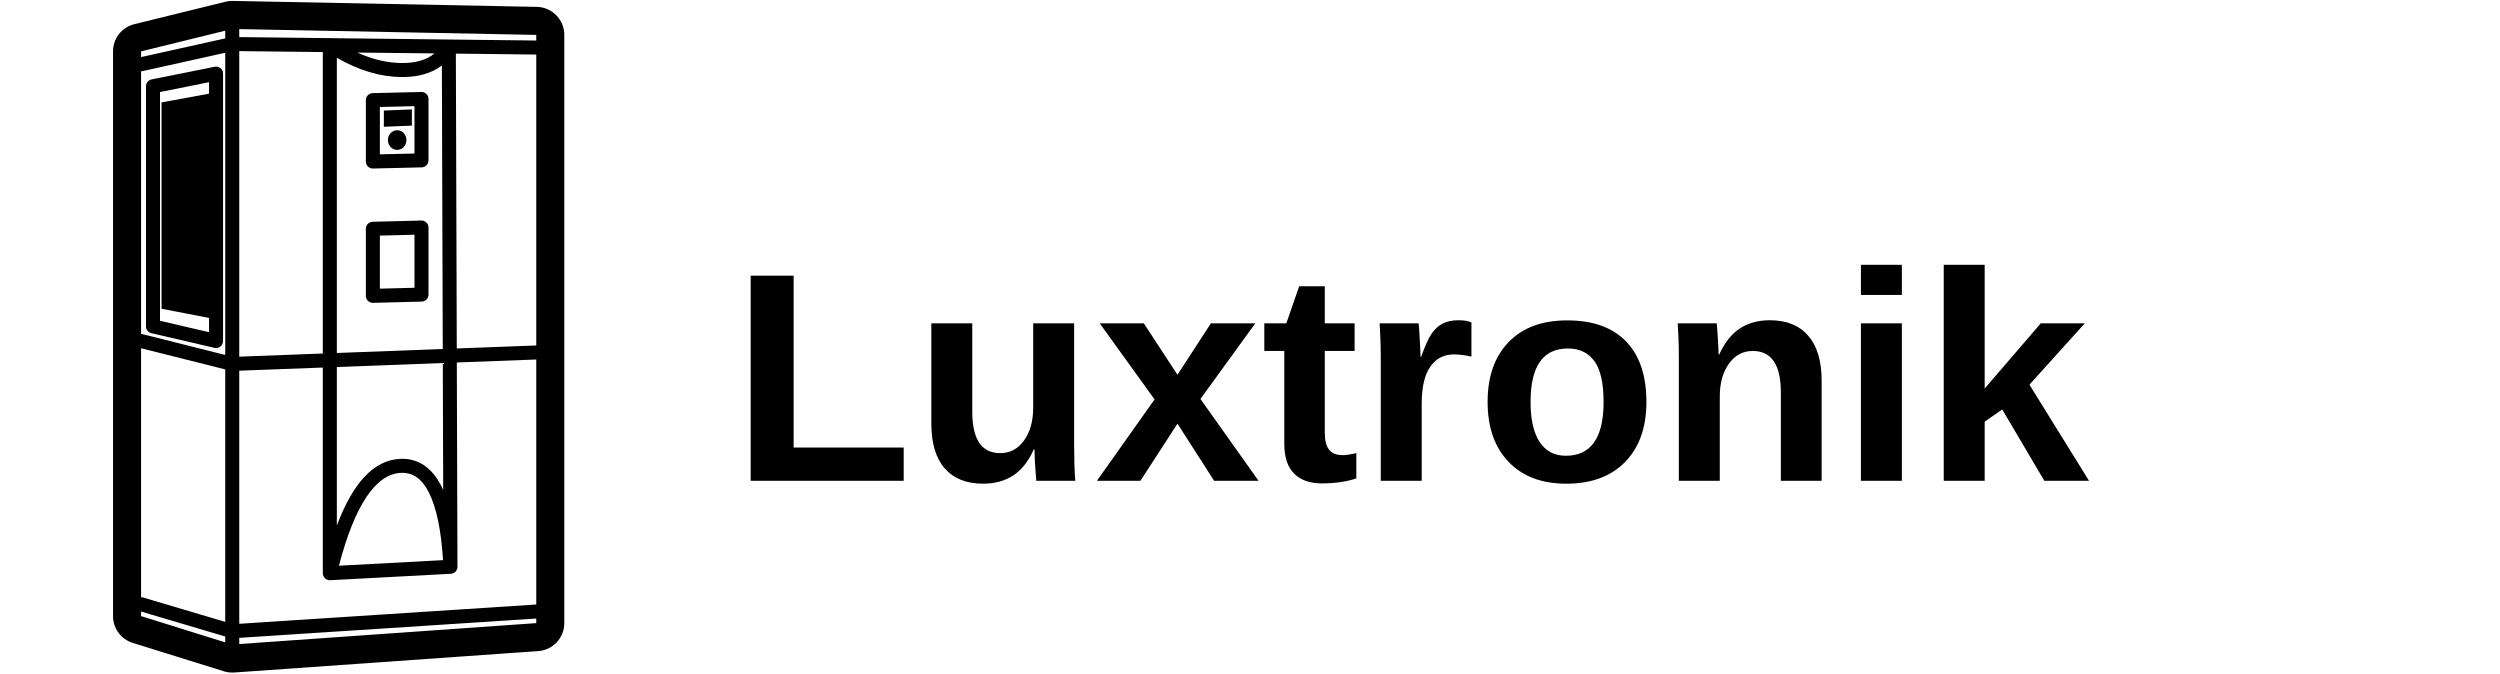
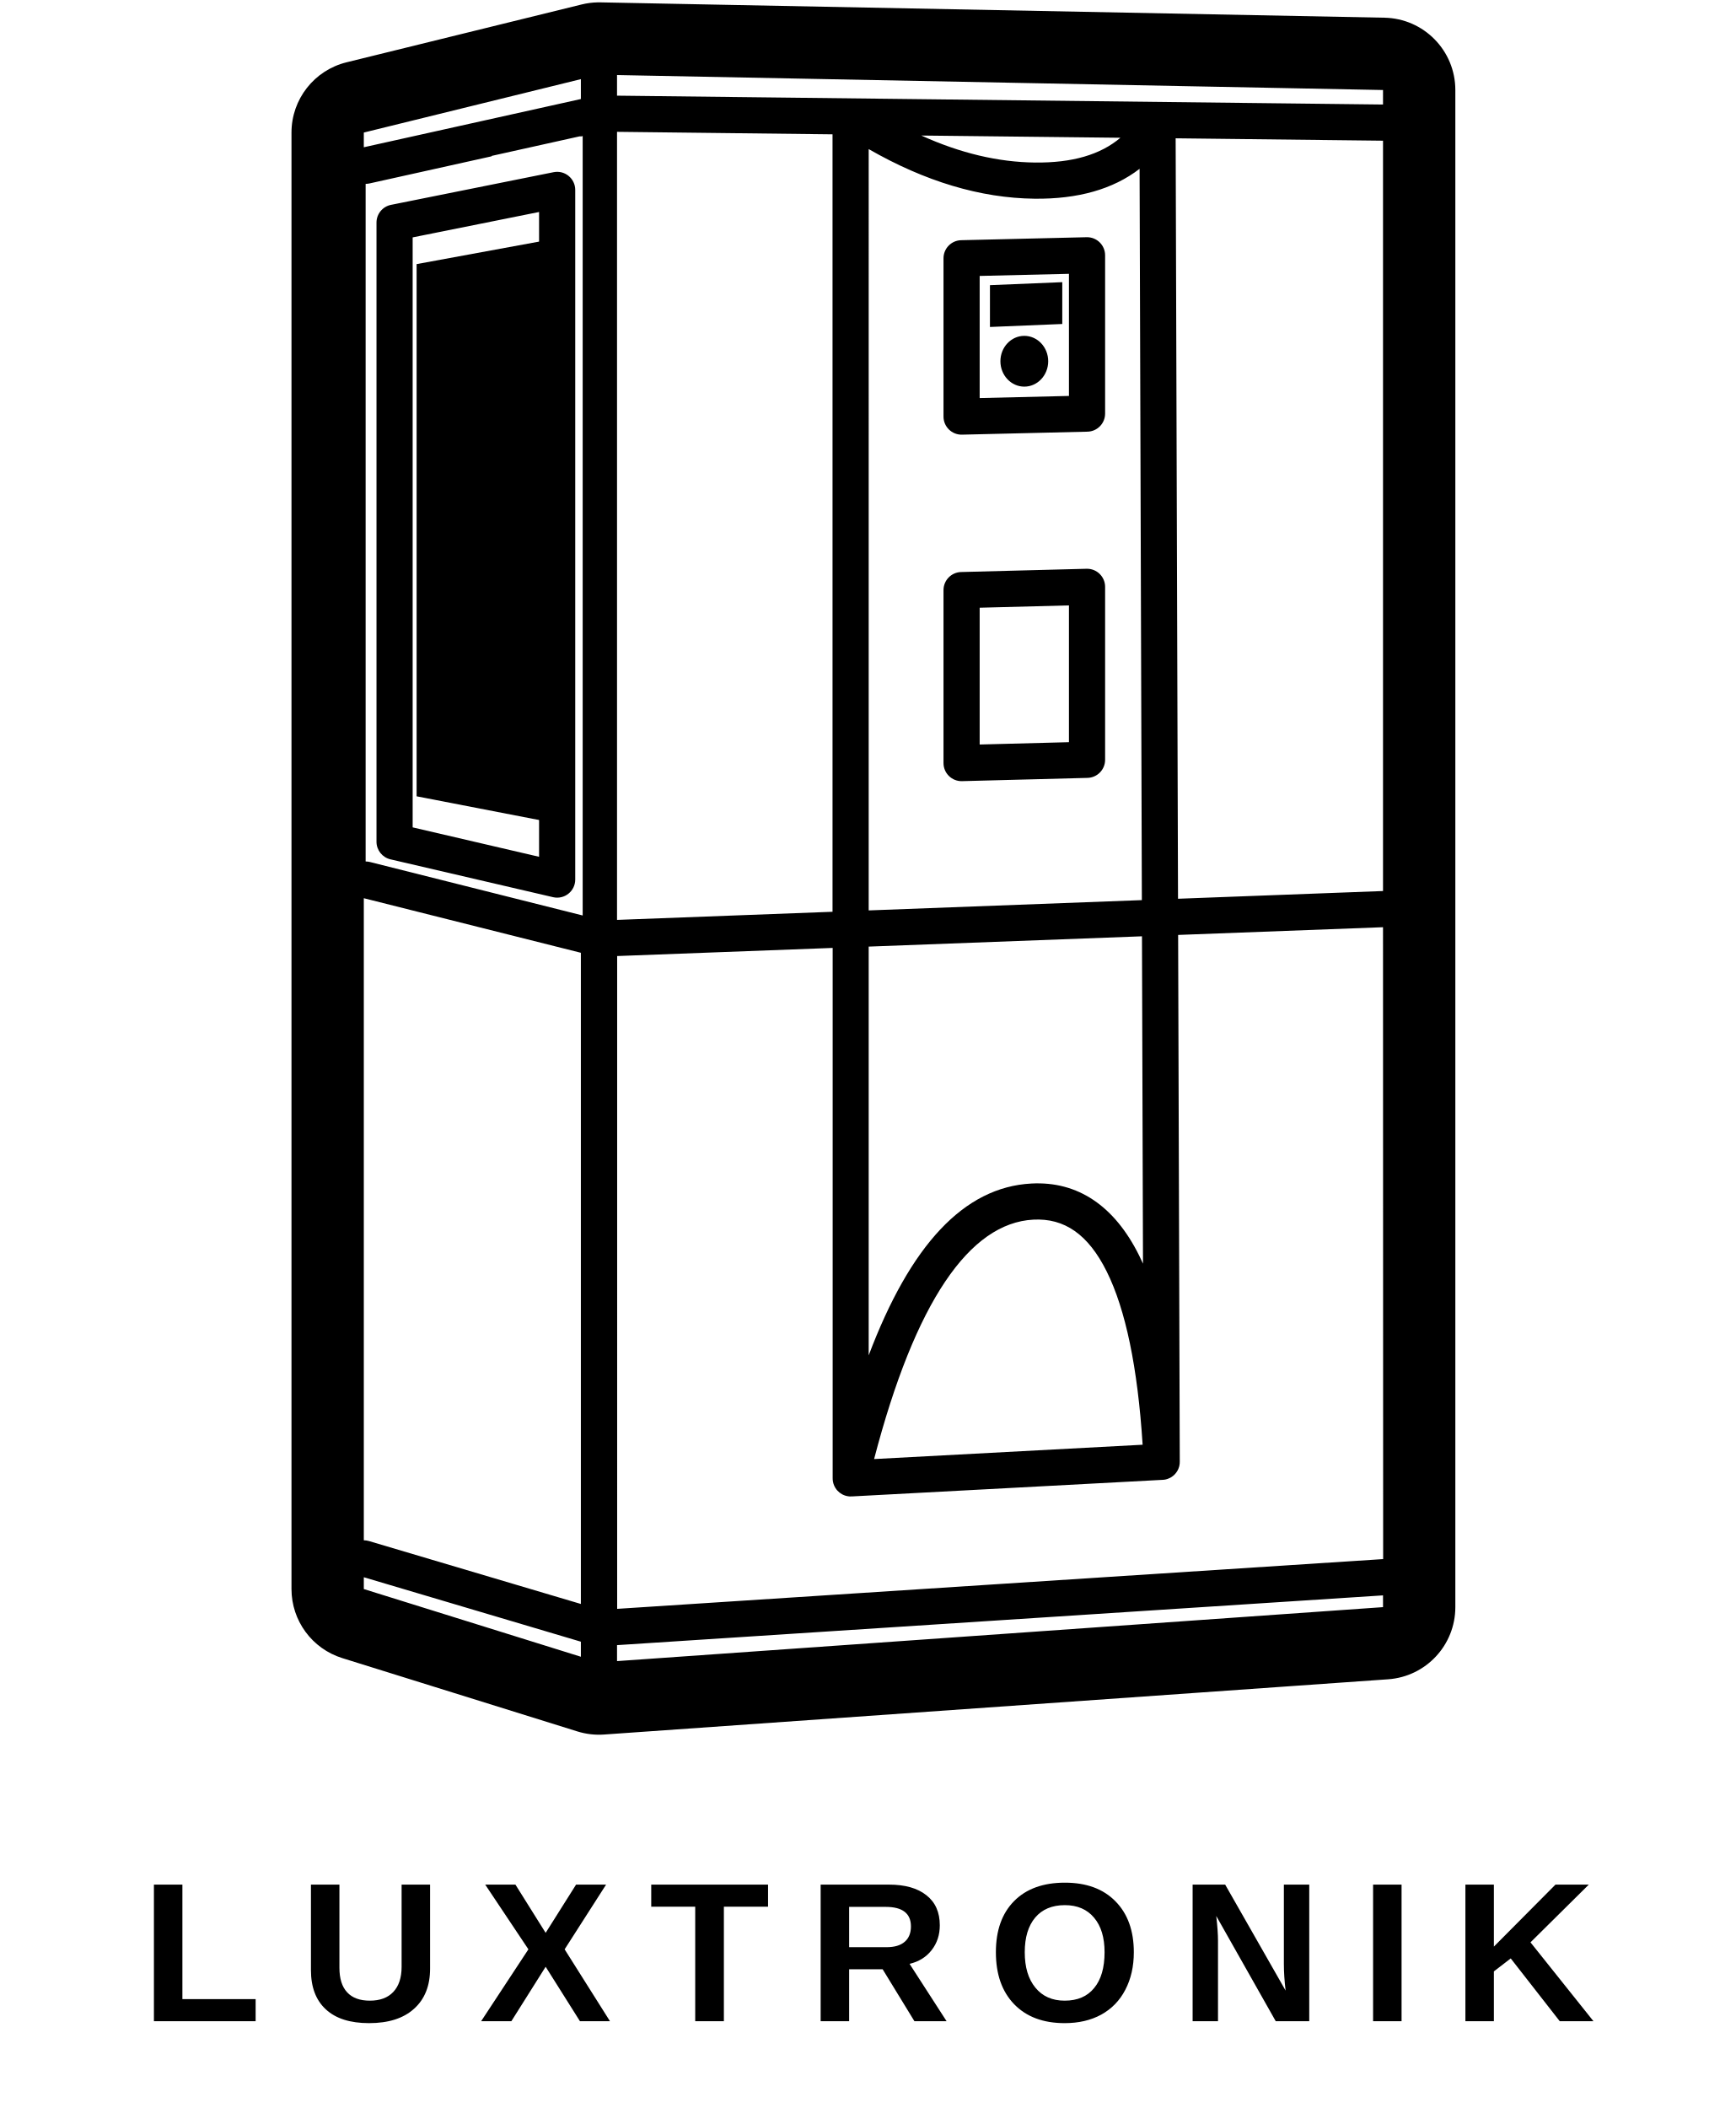
- <svg xmlns="http://www.w3.org/2000/svg" viewBox="0 0 520 140">
-   <g fill="currentColor" fill-rule="evenodd">
-     <g transform="scale(0.14583)">
-       <g fill="#000" fill-rule="evenodd">
-         <path d="m332.034 1.308 433.631 8.482c21.783.426 39.218 18.206 39.218 39.992v838.978c0 21.001-16.24 38.425-37.189 39.901-.184.013-.339.024-.492.035l-.116.008c-.757.053-1.674.118-6.168.434-7.905.557-7.905.557-20.326 1.432-11.615.818-18.963 1.336-26.075 1.837l-.947.067c-.316.022-.631.044-.947.067l-1.162.082-.676.048-.666.047c-10.896.768-23.156 1.631-50.833 3.581-126.476 8.91-126.476 8.91-325.223 22.91-4.97.35-9.962-.231-14.718-1.714l-130.042-40.549c-16.711-5.211-28.093-20.682-28.093-38.187v-805.461c0-18.411 12.567-34.444 30.445-38.842 1.355-.333 1.355-.333 8.128-1.999 3.404-.837 5.586-1.374 7.674-1.888l.892-.22.448-.11.406-.1c3.2-.787 6.9-1.697 14.962-3.681 12.954-3.187 21.484-5.285 29.475-7.251l.996-.245c.331-.082.662-.163.992-.244l1.391-.342c14.139-3.478 28.318-6.966 64.676-15.91 2.898-.713 5.865-1.099 8.846-1.158zm432.849 880.947.649-.041c-41.737 2.711-74.709 4.853-101.929 6.621l-7.623.495c-46.026 2.99-75.12 4.879-103.702 6.736l-5.357.348c-29.178 1.895-58.893 3.825-106.612 6.925-28.818 1.872-40.922 2.658-52.175 3.389l-1.162.075c-7.733.502-15.322.995-27.969 1.817-10.907.708-12.237.795-17.75 1.153l.006 8.83c282.417-19.895 423.625-29.842 423.625-29.842zm-563.67-10.025-.002 6.53 120.041 37.43.001-8.325c-.294-.087-.617-.183-.974-.289-2.881-.855-4.886-1.451-6.7-1.989l-.45-.134-.444-.132c-.147-.044-.294-.087-.441-.131l-.44-.131c-3.451-1.025-7.042-2.091-15.907-4.722-14.792-4.391-23.815-7.07-32.855-9.753l-1.392-.413c-13.325-3.956-27.328-8.113-60.437-17.941zm563.67-359.473-113.31 4.271.907 291.171c.016.791-.06 1.563-.219 2.305-.002.006-.003.012-.004.017l.004-.017c-.018.082-.036.164-.056.245-.006.02-.011.041-.016.061l-.021.084c-.009.036-.019.072-.028.107-.01.034-.019.068-.029.102-.087.311-.189.616-.305.914-.013.034-.027.067-.04.101-.016.042-.033.083-.051.124-.015.035-.03.071-.045.106-.056.131-.115.26-.177.388-.056.115-.113.229-.173.342-.017.031-.033.063-.051.094-.024.045-.049.089-.074.133-.017.03-.034.061-.052.091-.026.044-.052.089-.078.133-.023.038-.046.076-.069.113-.023.037-.045.073-.068.109-.103.162-.21.32-.322.476-.09.125-.182.248-.277.368-.029.036-.057.072-.086.108-.029.035-.058.071-.087.106-.018.021-.036.043-.054.064-.205.242-.422.473-.649.694-.029.029-.059.057-.089.085-.094.089-.19.177-.287.262-.033.029-.065.057-.099.086-.039.033-.079.067-.118.1-.244.203-.498.394-.762.573-.019.013-.038.026-.057.038-.182.122-.368.239-.559.349-.043.024-.086.049-.129.073-.041.024-.083.046-.124.069-.029.015-.057.03-.086.045-.441.233-.902.434-1.38.6-.024.008-.048.016-.072.024l-.049.017c-.304.101-.615.188-.932.26-.024.005-.048.01-.072.016-.047.011-.094.021-.141.03-.052.01-.104.021-.157.031-.012.002-.024.005-.035.007-.073.013-.146.026-.219.038-.044.007-.087.014-.13.02-.043.006-.087.012-.13.018-.149.02-.299.037-.45.05-.035.003-.07.006-.106.009-.072.006-.143.011-.215.015-.014.001-.027.002-.041.002l-.021.001c-.01.001-.021.001-.031.002l-.014-.001-171.773 9.167c-.421.031-.847.036-1.276.012-.024-.002-.047-.003-.07-.005-.061-.003-.122-.007-.183-.012-.039-.003-.078-.006-.116-.01-.034-.003-.069-.007-.104-.01-1.282-.127-2.495-.499-3.591-1.068-.063-.032-.125-.065-.187-.099-.014-.008-.028-.016-.043-.024-.973-.535-1.835-1.223-2.564-2.024-.038-.043-.076-.085-.114-.128-.018-.02-.035-.04-.052-.059-.008-.01-.017-.021-.026-.031l-.112-.133c-.007-.008-.014-.017-.02-.025-.042-.051-.084-.103-.125-.155-.01-.014-.021-.027-.031-.04-.972-1.239-1.659-2.715-1.958-4.33-.124-.663-.182-1.344-.168-2.033l-0-293.147-119.183 4.492.001 361.006c4.504-.293 6.454-.419 16.453-1.069 12.015-.78 19.465-1.264 26.81-1.741l1.16-.075c.696-.045 1.393-.09 2.095-.136l.704-.046.708-.046c10.656-.692 22.998-1.494 49.829-3.237 48.061-3.122 77.858-5.057 107.239-6.966l4.638-.301c46.399-3.014 94.098-6.112 213.346-13.858.217-.014.433-.021.648-.021zm-563.672-16.04 0 355.078c.941 0 1.898.135 2.845.416 59.602 17.693 59.602 17.693 97.531 28.953 8.865 2.632 12.456 3.698 15.907 4.722l.44.131c1.05.312 2.107.626 3.317.985l-0-360.109zm370.253 177.754c-35.24 1.88-65.308 45.278-88.036 132.398l148.51-7.92c-2.742-42.841-9.439-74.823-19.844-95.753-10.259-20.635-23.436-29.643-40.63-28.725zm60.111-156.689-151.14 5.697-0 226.044c23.033-60.984 52.652-93.033 89.963-95.024 25.779-1.375 46.013 12.456 59.604 39.793.73 1.468 1.443 2.978 2.138 4.528zm-290.323-444.88v435.809l119.183-4.492v-429.937zm-20.797 2.527-1.719.382c-22.939 5.096-35.04 7.785-45.902 10.198l-.802.178c-.4.089-.799.178-1.197.266l-1.394.31c-3.247.721-6.472 1.438-9.944 2.209l-3.042.676c-5.711 1.269-12.22 2.715-20.564 4.569-1.201.267-2.306.512-3.326.739l-.854.19c-6.118 1.359-9.059 2.013-11.995 2.665l-.452.1c-2.113.469-4.307.957-7.755 1.723-2.133.474-3.595.799-4.638 1.03l-.333.074c-1.378.306-1.942.431-2.458.546l-.119.026c-.04.009-.079.018-.119.026l-.124.028c-.105.023-.215.048-.336.075-.727.162-1.453.239-2.168.24l-0 374.724c.805.001 1.622.099 2.438.304l117.603 29.562 0-431.018c-.267.059-.533.118-.797.177zm159.981 7.02-.001 421.016 151.077-5.694-1.259-404.416c-14.622 11.29-34.136 16.799-58.074 16.531-29.962-.336-60.56-9.533-91.744-27.437zm169.763-5.97 1.311 420.538 112.997-4.259c.126-.005.252-.007.377-.007l0-414.944c-.039-0-.077-0-.116-.001zm-332.062 28.542v381.385c0 6.438-5.996 11.199-12.266 9.74l-89.916-20.923c-4.529-1.054-7.734-5.09-7.734-9.74v-342.394c0-4.763 3.36-8.866 8.03-9.804.128-.026.238-.048.345-.069l.107-.021c.267-.054.543-.109 1.052-.211l.335-.067c.061-.012.125-.025.192-.039l.52-.104c.474-.095 1.065-.214 1.817-.365l.594-.119c.209-.042.428-.086.658-.132 2.433-.489 3.963-.796 5.451-1.095l.558-.112c.466-.094.939-.189 1.444-.29l.909-.183c1.903-.382 4.376-.879 8.497-1.707 26.226-5.269 26.226-5.269 67.437-13.55 6.19-1.244 11.97 3.49 11.97 9.804zm-20 12.209-.223.045c-15.654 3.145-23.686 4.759-31.319 6.293l-.726.146-.962.193c-6.092 1.224-12.271 2.466-22.237 4.468-4.003.804-6.45 1.296-8.332 1.674l-.63.127-.445.089c-1.671.336-2.984.599-4.888.982l-.154.031v326.264l69.916 16.269zm313.05 207.298v95.652c0 5.422-4.32 9.856-9.74 9.997l-69.376 1.805c-5.623.146-10.26-4.372-10.26-9.997v-95.652c0-5.422 4.32-9.856 9.74-9.997l69.376-1.805c5.623-.146 10.26 4.372 10.26 9.997zm-20 10.263-49.376 1.285v75.645l49.376-1.285zm20-193.614v87.546c0 5.43-4.333 9.868-9.762 9.997l-69.376 1.652c-5.614.134-10.238-4.381-10.238-9.997v-87.546c0-5.43 4.333-9.868 9.762-9.997l69.376-1.652c5.614-.134 10.238 4.381 10.238 9.997zm-20 10.241-49.376 1.175v67.54l49.376-1.176zm-18.783-61.53c20.617.231 36.179-4.338 47.249-13.703l-110.096-1.232c21.548 9.752 42.489 14.707 62.847 14.935zm-371.193-16.589-0 8.135c.607-.135 1.443-.321 2.69-.598l.494-.11c.772-.172 1.686-.375 2.774-.616 3.694-.821 5.949-1.322 8.207-1.823l.452-.1c3.397-.755 7.016-1.559 15.724-3.493 3.165-.703 6.066-1.348 8.76-1.946l1.449-.322c3.811-.847 7.205-1.601 10.356-2.301l2.295-.51c4.152-.923 7.933-1.762 11.785-2.618l.926-.206c9.125-2.027 18.848-4.187 35-7.776l2.53-.562c4.911-1.091 10.396-2.31 16.599-3.688l-.001-10.996c-80.027 19.687-120.04 29.53-120.04 29.53zm140.041-31.797v11.399l423.631 4.904.001-8.022z" fill-rule="nonzero" />
-         <path d="m230.406 146.055v294.307l71 13.747v-321.103c-47.333 8.699-71 13.049-71 13.049z" />
-         <path d="m547.498 157.695 40-1.652v23.125l-40 1.652z" />
-         <ellipse cx="566.498" cy="199.772" rx="13.215" ry="14.04" />
-       </g>
-     </g>
-     <text x="152" y="100" font-family="'Arial Black', 'Arial Bold', Arial, sans-serif" font-weight="900" font-size="62" fill="currentColor">Luxtronik</text>
+ <svg xmlns="http://www.w3.org/2000/svg" viewBox="0 0 140 170" fill="currentColor" fill-rule="evenodd">
+   <g transform="scale(0.14583)">
+     <path d="m332.034 1.308 433.631 8.482c21.783.426 39.218 18.206 39.218 39.992v838.978c0 21.001-16.24 38.425-37.189 39.901-.184.013-.339.024-.492.035l-.116.008c-.757.053-1.674.118-6.168.434-7.905.557-7.905.557-20.326 1.432-11.615.818-18.963 1.336-26.075 1.837l-.947.067c-.316.022-.631.044-.947.067l-1.162.082-.676.048-.666.047c-10.896.768-23.156 1.631-50.833 3.581-126.476 8.91-126.476 8.91-325.223 22.91-4.97.35-9.962-.231-14.718-1.714l-130.042-40.549c-16.711-5.211-28.093-20.682-28.093-38.187v-805.461c0-18.411 12.567-34.444 30.445-38.842 1.355-.333 1.355-.333 8.128-1.999 3.404-.837 5.586-1.374 7.674-1.888l.892-.22.448-.11.406-.1c3.2-.787 6.9-1.697 14.962-3.681 12.954-3.187 21.484-5.285 29.475-7.251l.996-.245c.331-.082.662-.163.992-.244l1.391-.342c14.139-3.478 28.318-6.966 64.676-15.91 2.898-.713 5.865-1.099 8.846-1.158zm432.849 880.947.649-.041c-41.737 2.711-74.709 4.853-101.929 6.621l-7.623.495c-46.026 2.99-75.12 4.879-103.702 6.736l-5.357.348c-29.178 1.895-58.893 3.825-106.612 6.925-28.818 1.872-40.922 2.658-52.175 3.389l-1.162.075c-7.733.502-15.322.995-27.969 1.817-10.907.708-12.237.795-17.75 1.153l.006 8.83c282.417-19.895 423.625-29.842 423.625-29.842zm-563.67-10.025-.002 6.53 120.041 37.43.001-8.325c-.294-.087-.617-.183-.974-.289-2.881-.855-4.886-1.451-6.7-1.989l-.45-.134-.444-.132c-.147-.044-.294-.087-.441-.131l-.44-.131c-3.451-1.025-7.042-2.091-15.907-4.722-14.792-4.391-23.815-7.07-32.855-9.753l-1.392-.413c-13.325-3.956-27.328-8.113-60.437-17.941zm563.67-359.473-113.31 4.271.907 291.171c.016.791-.06 1.563-.219 2.305-.018.082-.036.164-.056.245-.006.02-.011.041-.016.061l-.021.084c-.009.036-.019.072-.028.107-.01.034-.019.068-.029.102-.087.311-.189.616-.305.914-.013.034-.027.067-.04.101-.016.042-.033.083-.051.124-.015.035-.03.071-.045.106-.056.131-.115.26-.177.388-.056.115-.113.229-.173.342-.017.031-.033.063-.051.094-.024.045-.049.089-.074.133-.017.03-.034.061-.052.091-.026.044-.052.089-.078.133-.023.038-.046.076-.069.113-.023.037-.045.073-.068.109-.103.162-.21.32-.322.476-.09.125-.182.248-.277.368-.029.036-.057.072-.086.108-.029.035-.058.071-.087.106-.018.021-.036.043-.054.064-.205.242-.422.473-.649.694-.029.029-.059.057-.089.085-.094.089-.19.177-.287.262-.033.029-.065.057-.099.086-.039.033-.079.067-.118.1-.244.203-.498.394-.762.573-.019.013-.038.026-.057.038-.182.122-.368.239-.559.349-.043.024-.086.049-.129.073-.041.024-.083.046-.124.069-.029.015-.057.03-.086.045-.441.233-.902.434-1.38.6l-.049.017c-.304.101-.615.188-.932.26l-.072.016c-.047.011-.094.021-.141.03-.052.01-.104.021-.157.031l-.035.007c-.073.013-.146.026-.219.038l-.13.02-.13.018c-.149.02-.299.037-.45.05l-.106.009c-.072.006-.143.011-.215.015l-.041.002-.021.001-.031.002-.014-.001-171.773 9.167c-.421.031-.847.036-1.276.012l-.07-.005c-.061-.003-.122-.007-.183-.012l-.116-.01-.104-.01c-1.282-.127-2.495-.499-3.591-1.068l-.187-.099-.043-.024c-.973-.535-1.835-1.223-2.564-2.024l-.114-.128-.052-.059-.026-.031-.112-.133-.02-.025-.125-.155-.031-.04c-.972-1.239-1.659-2.715-1.958-4.33-.124-.663-.182-1.344-.168-2.033l-0-293.147-119.183 4.492.001 361.006c4.504-.293 6.454-.419 16.453-1.069 12.015-.78 19.465-1.264 26.81-1.741l1.16-.075c.696-.045 1.393-.09 2.095-.136l.704-.046.708-.046c10.656-.692 22.998-1.494 49.829-3.237 48.061-3.122 77.858-5.057 107.239-6.966l4.638-.301c46.399-3.014 94.098-6.112 213.346-13.858.217-.014.433-.021.648-.021zm-563.672-16.04 0 355.078c.941 0 1.898.135 2.845.416 59.602 17.693 59.602 17.693 97.531 28.953 8.865 2.632 12.456 3.698 15.907 4.722l.44.131c1.05.312 2.107.626 3.317.985l-0-360.109zm370.253 177.754c-35.24 1.88-65.308 45.278-88.036 132.398l148.51-7.92c-2.742-42.841-9.439-74.823-19.844-95.753-10.259-20.635-23.436-29.643-40.63-28.725zm60.111-156.689-151.14 5.697-0 226.044c23.033-60.984 52.652-93.033 89.963-95.024 25.779-1.375 46.013 12.456 59.604 39.793.73 1.468 1.443 2.978 2.138 4.528zm-290.323-444.88v435.809l119.183-4.492v-429.937zm-20.797 2.527-1.719.382c-22.939 5.096-35.04 7.785-45.902 10.198l-.802.178-.197.266-1.394.31c-3.247.721-6.472 1.438-9.944 2.209l-3.042.676c-5.711 1.269-12.22 2.715-20.564 4.569-1.201.267-2.306.512-3.326.739l-.854.19c-6.118 1.359-9.059 2.013-11.995 2.665l-.452.1c-2.113.469-4.307.957-7.755 1.723-2.133.474-3.595.799-4.638 1.03l-.333.074c-1.378.306-1.942.431-2.458.546l-.119.026-.119.026-.124.028c-.105.023-.215.048-.336.075-.727.162-1.453.239-2.168.24l-0 374.724c.805.001 1.622.099 2.438.304l117.603 29.562 0-431.018c-.267.059-.533.118-.797.177zm159.981 7.02-.001 421.016 151.077-5.694-1.259-404.416c-14.622 11.29-34.136 16.799-58.074 16.531-29.962-.336-60.56-9.533-91.744-27.437zm169.763-5.97 1.311 420.538 112.997-4.259c.126-.005.252-.007.377-.007l0-414.944zm-332.062 28.542v381.385c0 6.438-5.996 11.199-12.266 9.74l-89.916-20.923c-4.529-1.054-7.734-5.09-7.734-9.74v-342.394c0-4.763 3.36-8.866 8.03-9.804l.345-.069.107-.021c.267-.054.543-.109 1.052-.211l.335-.067.192-.039.52-.104c.474-.095 1.065-.214 1.817-.365l.594-.119c.209-.042.428-.086.658-.132 2.433-.489 3.963-.796 5.451-1.095l.558-.112c.466-.094.939-.189 1.444-.29l.909-.183c1.903-.382 4.376-.879 8.497-1.707 26.226-5.269 26.226-5.269 67.437-13.55 6.19-1.244 11.97 3.49 11.97 9.804zm-20 12.209-.223.045c-15.654 3.145-23.686 4.759-31.319 6.293l-.726.146-.962.193c-6.092 1.224-12.271 2.466-22.237 4.468-4.003.804-6.45 1.296-8.332 1.674l-.63.127-.445.089c-1.671.336-2.984.599-4.888.982l-.154.031v326.264l69.916 16.269zm313.05 207.298v95.652c0 5.422-4.32 9.856-9.74 9.997l-69.376 1.805c-5.623.146-10.26-4.372-10.26-9.997v-95.652c0-5.422 4.32-9.856 9.74-9.997l69.376-1.805c5.623-.146 10.26 4.372 10.26 9.997zm-20 10.263-49.376 1.285v75.645l49.376-1.285zm20-193.614v87.546c0 5.43-4.333 9.868-9.762 9.997l-69.376 1.652c-5.614.134-10.238-4.381-10.238-9.997v-87.546c0-5.43 4.333-9.868 9.762-9.997l69.376-1.652c5.614-.134 10.238 4.381 10.238 9.997zm-20 10.241-49.376 1.175v67.54l49.376-1.176zm-18.783-61.53c20.617.231 36.179-4.338 47.249-13.703l-110.096-1.232c21.548 9.752 42.489 14.707 62.847 14.935zm-371.193-16.589-0 8.135c.607-.135 1.443-.321 2.69-.598l.494-.11c.772-.172 1.686-.375 2.774-.616 3.694-.821 5.949-1.322 8.207-1.823l.452-.1c3.397-.755 7.016-1.559 15.724-3.493 3.165-.703 6.066-1.348 8.76-1.946l1.449-.322c3.811-.847 7.205-1.601 10.356-2.301l2.295-.51c4.152-.923 7.933-1.762 11.785-2.618l.926-.206c9.125-2.027 18.848-4.187 35-7.776l2.53-.562c4.911-1.091 10.396-2.31 16.599-3.688l-.001-10.996c-80.027 19.687-120.04 29.53-120.04 29.53zm140.041-31.797v11.399l423.631 4.904.001-8.022z" fill-rule="nonzero" />
+     <path d="m230.406 146.055v294.307l71 13.747v-321.103c-47.333 8.699-71 13.049-71 13.049z" />
+     <path d="m547.498 157.695 40-1.652v23.125l-40 1.652z" />
+     <ellipse cx="566.498" cy="199.772" rx="13.215" ry="14.04" />
  </g>
+   <text x="70" y="163" font-family="Arial, sans-serif" font-weight="700" font-size="16" fill="currentColor" text-anchor="middle" letter-spacing="3">LUXTRONIK</text>
</svg>
